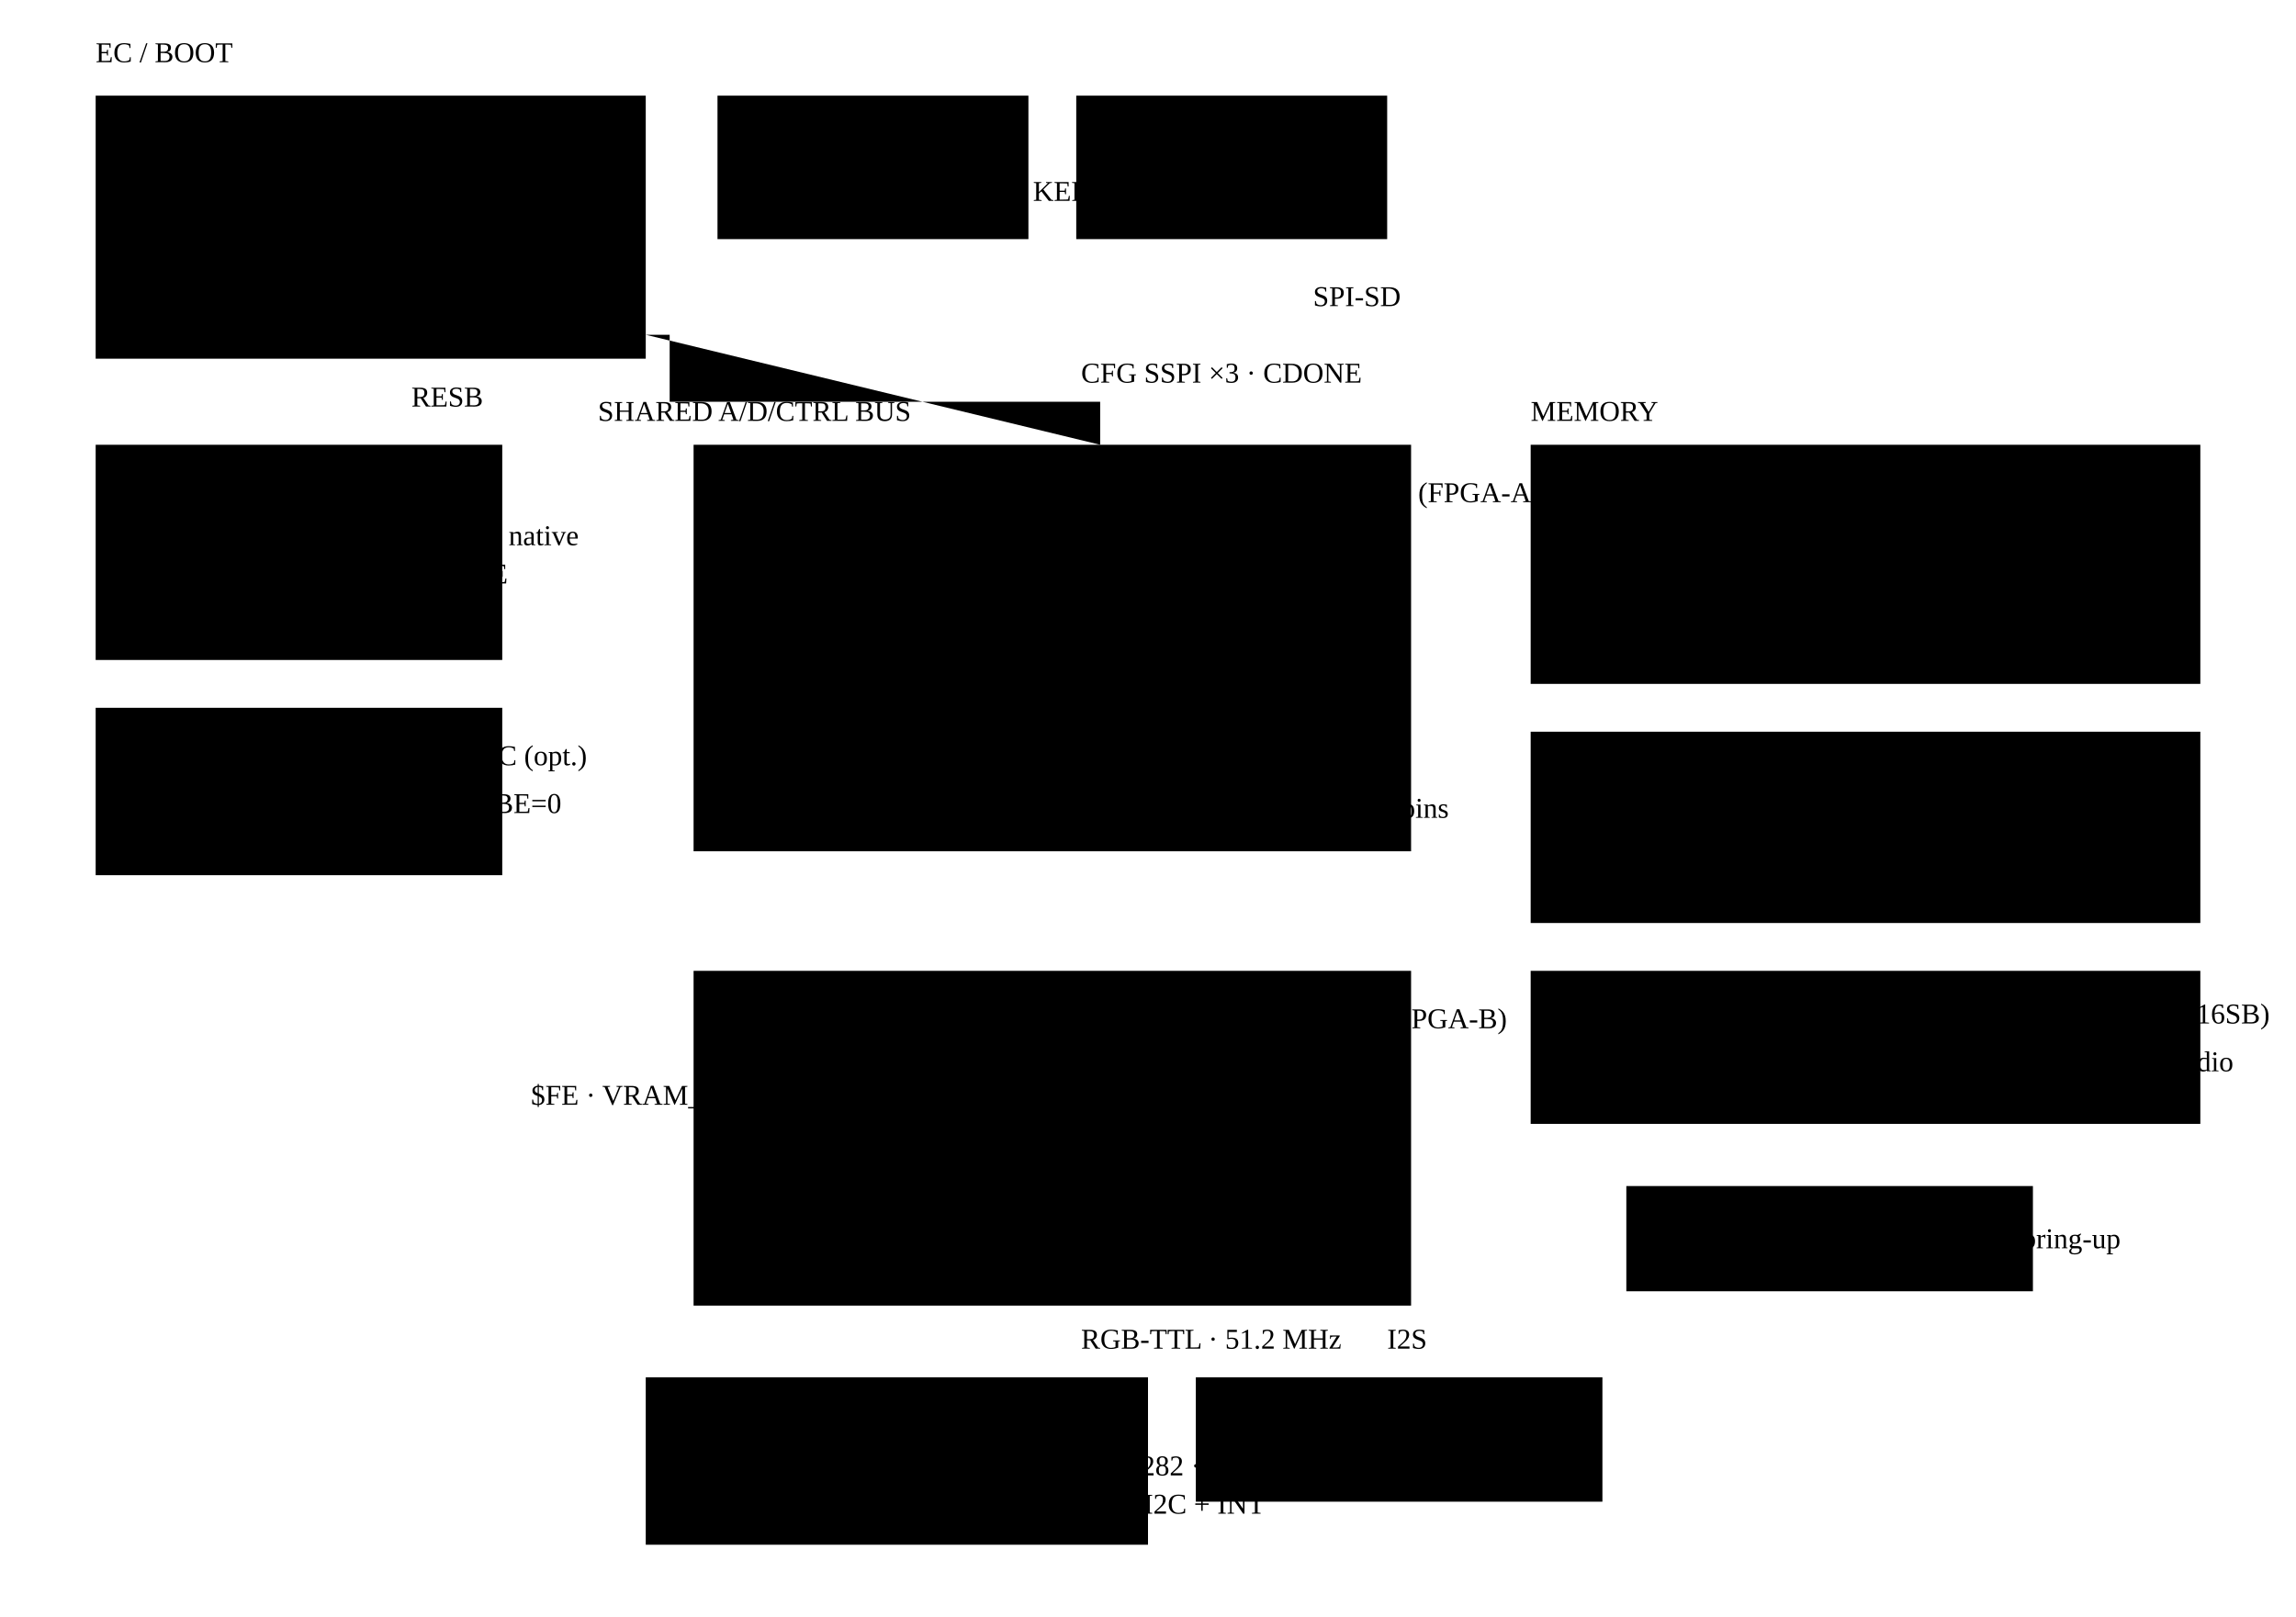
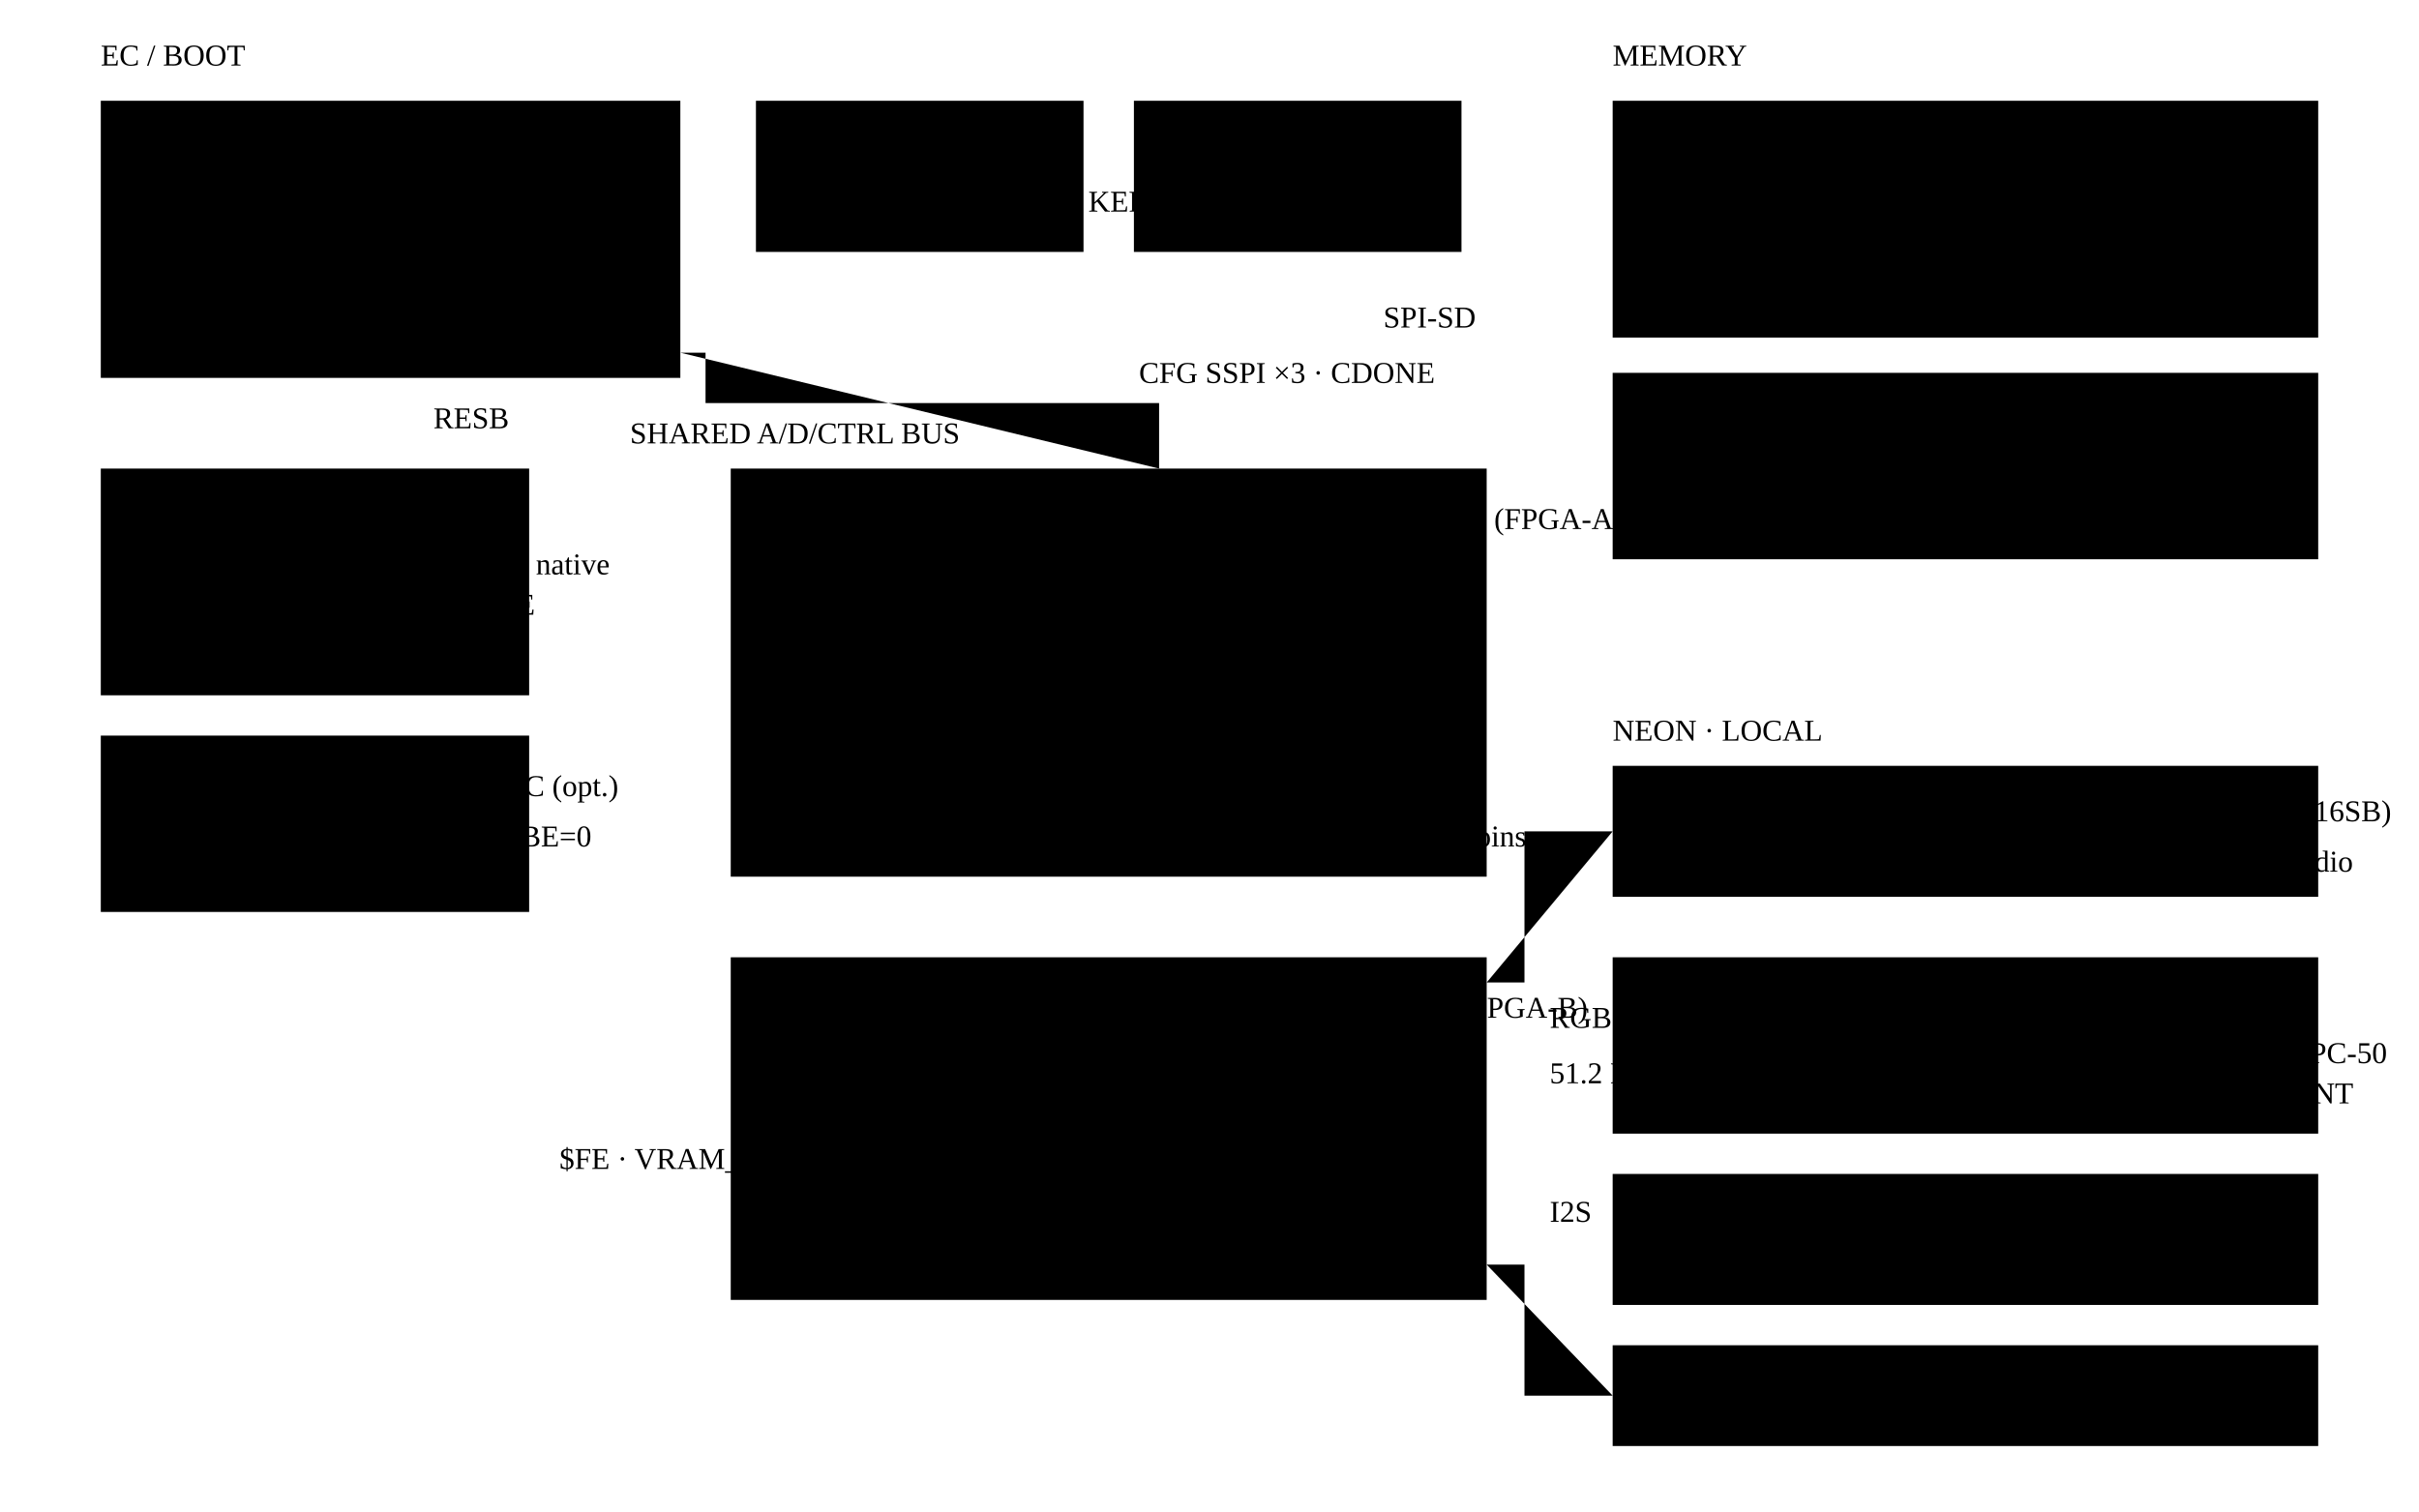
- <svg xmlns="http://www.w3.org/2000/svg" viewBox="0 0 960 676" role="img" aria-label="Global architecture block diagram">
+ <svg xmlns="http://www.w3.org/2000/svg" viewBox="0 0 960 600" role="img" aria-label="Global architecture block diagram">
  <text x="40" y="26" class="eye">EC / BOOT</text>
  <rect x="40" y="40" width="230" height="110" class="blk" />
  <text x="155" y="62" class="t">RP2040 — EC</text>
  <text x="56" y="84" class="li">USB-C dev · CDC console</text>
  <text x="56" y="100" class="li">PIO-USB host + HID hub</text>
  <text x="56" y="116" class="li">W25Q16 · SSPI cfg · batt.</text>
  <text x="56" y="136" class="li">rail sequencing</text>
  <rect x="300" y="40" width="130" height="60" class="blk" />
  <text x="365" y="64" class="t">microSD</text>
  <text x="365" y="84" class="s">FAT · BIOS / KERNEL</text>
  <rect x="450" y="40" width="130" height="60" class="blk" />
  <text x="515" y="64" class="t">'3257 mux</text>
  <text x="515" y="84" class="s">SPI handoff</text>
  <line x1="270" y1="70" x2="300" y2="70" class="dt" />
  <line x1="430" y1="70" x2="450" y2="70" class="dt" />
  <line x1="515" y1="100" x2="515" y2="186" class="dt" />
-   <text x="549" y="128" class="lbl">SPI-SD</text>
-   <polyline points="270,140 280,140 280,168 460,168 460,186" class="op" />
-   <text x="452" y="160" class="plbl">CFG SSPI ×3 · CDONE</text>
+   <text x="549" y="130" class="lbl">SPI-SD</text>
+   <polyline points="270,140 280,140 280,160 460,160 460,186" class="op" />
+   <text x="452" y="152" class="plbl">CFG SSPI ×3 · CDONE</text>
  <line x1="140" y1="150" x2="140" y2="186" class="op" />
  <text x="172" y="170" class="plbl">RESB</text>
  <rect x="40" y="186" width="170" height="90" class="blk" />
  <text x="125" y="208" class="t">W65C816S</text>
  <text x="125" y="228" class="s">PLCC-44 · 24-bit native</text>
  <text x="125" y="244" class="s">PHI2 8 MHz · BE</text>
-   <rect x="40" y="296" width="170" height="70" class="blk opt" />
-   <text x="125" y="320" class="t">Argon — FPGA-C (opt.)</text>
-   <text x="125" y="340" class="s">softcore 65816 · BE=0</text>
+   <rect x="40" y="292" width="170" height="70" class="blk opt" />
+   <text x="125" y="316" class="t">Argon — FPGA-C (opt.)</text>
+   <text x="125" y="336" class="s">softcore 65816 · BE=0</text>
  <text x="250" y="176" class="lbl">SHARED A/D/CTRL BUS</text>
-   <line x1="250" y1="211" x2="250" y2="446" class="dtb" />
+   <line x1="250" y1="211" x2="250" y2="448" class="dtb" />
  <line x1="210" y1="231" x2="250" y2="231" class="dtb" />
-   <line x1="210" y1="331" x2="250" y2="331" class="dts" />
-   <line x1="250" y1="271" x2="290" y2="271" class="dtb" />
-   <line x1="250" y1="446" x2="290" y2="446" class="dtb" />
-   <text x="222" y="462" class="lbl">$FE · VRAM_SEL</text>
-   <rect x="290" y="186" width="300" height="170" class="blk" />
+   <line x1="210" y1="327" x2="250" y2="327" class="dts" />
+   <line x1="250" y1="267" x2="290" y2="267" class="dtb" />
+   <line x1="250" y1="448" x2="290" y2="448" class="dtb" />
+   <text x="222" y="464" class="lbl">$FE · VRAM_SEL</text>
+   <rect x="290" y="186" width="300" height="162" class="blk" />
  <text x="440" y="210" class="t">HELIUM — NORTHBRIDGE (FPGA-A)</text>
  <text x="306" y="234" class="li">MMU · TLB ASID · walker HW</text>
  <text x="306" y="252" class="li">768 KB cache · 2 KB lines · 4-way</text>
  <text x="306" y="270" class="li">bus arbiter · PHI2 · timer</text>
  <text x="306" y="288" class="li">PIC priorities · UART · SPI-SD</text>
  <text x="306" y="306" class="li">I2C (RTC · gauge · GT911) · dbg</text>
-   <text x="440" y="342" class="s">iCE40HX8K TQ144 · 90/107 pins</text>
-   <line x1="590" y1="271" x2="615" y2="271" class="dtb" />
-   <line x1="615" y1="236" x2="615" y2="346" class="dtb" />
-   <line x1="615" y1="236" x2="640" y2="236" class="dtb" />
-   <line x1="615" y1="346" x2="640" y2="346" class="dtb" />
-   <text x="640" y="176" class="eye">MEMORY</text>
-   <rect x="640" y="186" width="280" height="100" class="blk" />
-   <text x="780" y="208" class="t">SRAM 1 MB ×8 · 10 ns</text>
-   <text x="656" y="230" class="li">256 KB pinned: kernel · tables · $00</text>
-   <text x="656" y="246" class="li">768 KB cache · 4-way · tags in EBR</text>
-   <text x="656" y="262" class="li">D0–D7 + A0–A10 on the CPU nets</text>
-   <rect x="640" y="306" width="280" height="80" class="blk" />
-   <text x="780" y="328" class="t">SDRAM 64 MB</text>
-   <text x="656" y="350" class="li">32,768 frames of 2 KB</text>
-   <text x="656" y="366" class="li">AS4C32M16SB · backing store</text>
-   <rect x="290" y="406" width="300" height="140" class="blk" />
-   <text x="440" y="430" class="t">NEON — VIDEO · AUDIO (FPGA-B)</text>
-   <text x="306" y="454" class="li">RGB-TTL 1024×600 (px-doubling)</text>
-   <text x="306" y="472" class="li">64 KB VRAM window at $FE</text>
-   <text x="306" y="490" class="li">I2S → PCM5102A · VGA R-2R</text>
-   <text x="306" y="508" class="li">IRQ VSYNC</text>
-   <text x="440" y="532" class="s">iCE40 TQ144 · ~79 pins</text>
-   <line x1="590" y1="438" x2="640" y2="438" class="dt" />
-   <rect x="640" y="406" width="280" height="64" class="blk" />
-   <text x="780" y="428" class="t">SDRAM 64 MB (AS4C32M16SB)</text>
-   <text x="780" y="448" class="s">chip RAM: framebuffer + audio</text>
-   <line x1="590" y1="516" x2="680" y2="516" class="dts" />
-   <rect x="680" y="496" width="170" height="44" class="blk opt" />
-   <text x="765" y="522" class="s">VGA (R-2R) — bring-up</text>
-   <line x1="370" y1="546" x2="370" y2="576" class="dt" />
-   <text x="452" y="564" class="lbl">RGB-TTL · 51.2 MHz</text>
-   <rect x="270" y="576" width="210" height="70" class="blk" />
-   <text x="375" y="598" class="t">10.1” IPS PANEL</text>
-   <text x="375" y="617" class="s">ER-TFT101-1 · HX8282 · FPC-50</text>
-   <text x="375" y="633" class="s">GT911 capacitive → I2C + INT</text>
-   <line x1="560" y1="546" x2="560" y2="576" class="dt" />
-   <text x="580" y="564" class="lbl">I2S</text>
-   <rect x="500" y="576" width="170" height="52" class="blk" />
-   <text x="585" y="598" class="t">PCM5102A</text>
-   <text x="585" y="617" class="s">I2S → audio jack</text>
+   <text x="440" y="336" class="s">iCE40HX8K TQ144 · 90/107 pins</text>
+   <line x1="590" y1="267" x2="615" y2="267" class="dtb" />
+   <line x1="615" y1="87" x2="615" y2="267" class="dtb" />
+   <line x1="615" y1="87" x2="640" y2="87" class="dtb" />
+   <line x1="615" y1="185" x2="640" y2="185" class="dtb" />
+   <text x="640" y="26" class="eye">MEMORY</text>
+   <rect x="640" y="40" width="280" height="94" class="blk" />
+   <text x="780" y="62" class="t">SRAM 1 MB ×8 · 10 ns</text>
+   <text x="656" y="84" class="li">256 KB pinned: kernel · tables · $00</text>
+   <text x="656" y="100" class="li">768 KB cache · 4-way · tags in EBR</text>
+   <text x="656" y="116" class="li">D0–D7 + A0–A10 on the CPU nets</text>
+   <rect x="640" y="148" width="280" height="74" class="blk" />
+   <text x="780" y="170" class="t">SDRAM 64 MB</text>
+   <text x="656" y="192" class="li">32,768 frames of 2 KB</text>
+   <text x="656" y="208" class="li">AS4C32M16SB · backing store</text>
+   <rect x="290" y="380" width="300" height="136" class="blk" />
+   <text x="440" y="404" class="t">NEON — VIDEO · AUDIO (FPGA-B)</text>
+   <text x="306" y="428" class="li">RGB-TTL 1024×600 (px-doubling)</text>
+   <text x="306" y="446" class="li">64 KB VRAM window at $FE</text>
+   <text x="306" y="464" class="li">I2S → PCM5102A · VGA R-2R</text>
+   <text x="306" y="482" class="li">IRQ VSYNC</text>
+   <text x="440" y="506" class="s">iCE40 TQ144 · ~79 pins</text>
+   <text x="640" y="294" class="eye">NEON · LOCAL</text>
+   <polyline points="590,390 605,390 605,330 640,330" class="dt" />
+   <rect x="640" y="304" width="280" height="52" class="blk" />
+   <text x="780" y="326" class="t">SDRAM 64 MB (AS4C32M16SB)</text>
+   <text x="780" y="346" class="s">chip RAM: framebuffer + audio</text>
+   <line x1="590" y1="415" x2="640" y2="415" class="dt" />
+   <text x="615" y="408" class="lbl">RGB-TTL</text>
+   <text x="615" y="430" class="lbl">51.2 MHz</text>
+   <rect x="640" y="380" width="280" height="70" class="blk" />
+   <text x="780" y="402" class="t">10.1” IPS PANEL</text>
+   <text x="780" y="422" class="s">ER-TFT101-1 · HX8282 · FPC-50</text>
+   <text x="780" y="438" class="s">GT911 capacitive → I2C + INT</text>
+   <line x1="590" y1="492" x2="640" y2="492" class="dt" />
+   <text x="615" y="485" class="lbl">I2S</text>
+   <rect x="640" y="466" width="280" height="52" class="blk" />
+   <text x="780" y="488" class="t">PCM5102A</text>
+   <text x="780" y="508" class="s">I2S → audio jack</text>
+   <polyline points="590,502 605,502 605,554 640,554" class="dts" />
+   <rect x="640" y="534" width="280" height="40" class="blk opt" />
+   <text x="780" y="559" class="s">VGA (R-2R) — bring-up</text>
</svg>
